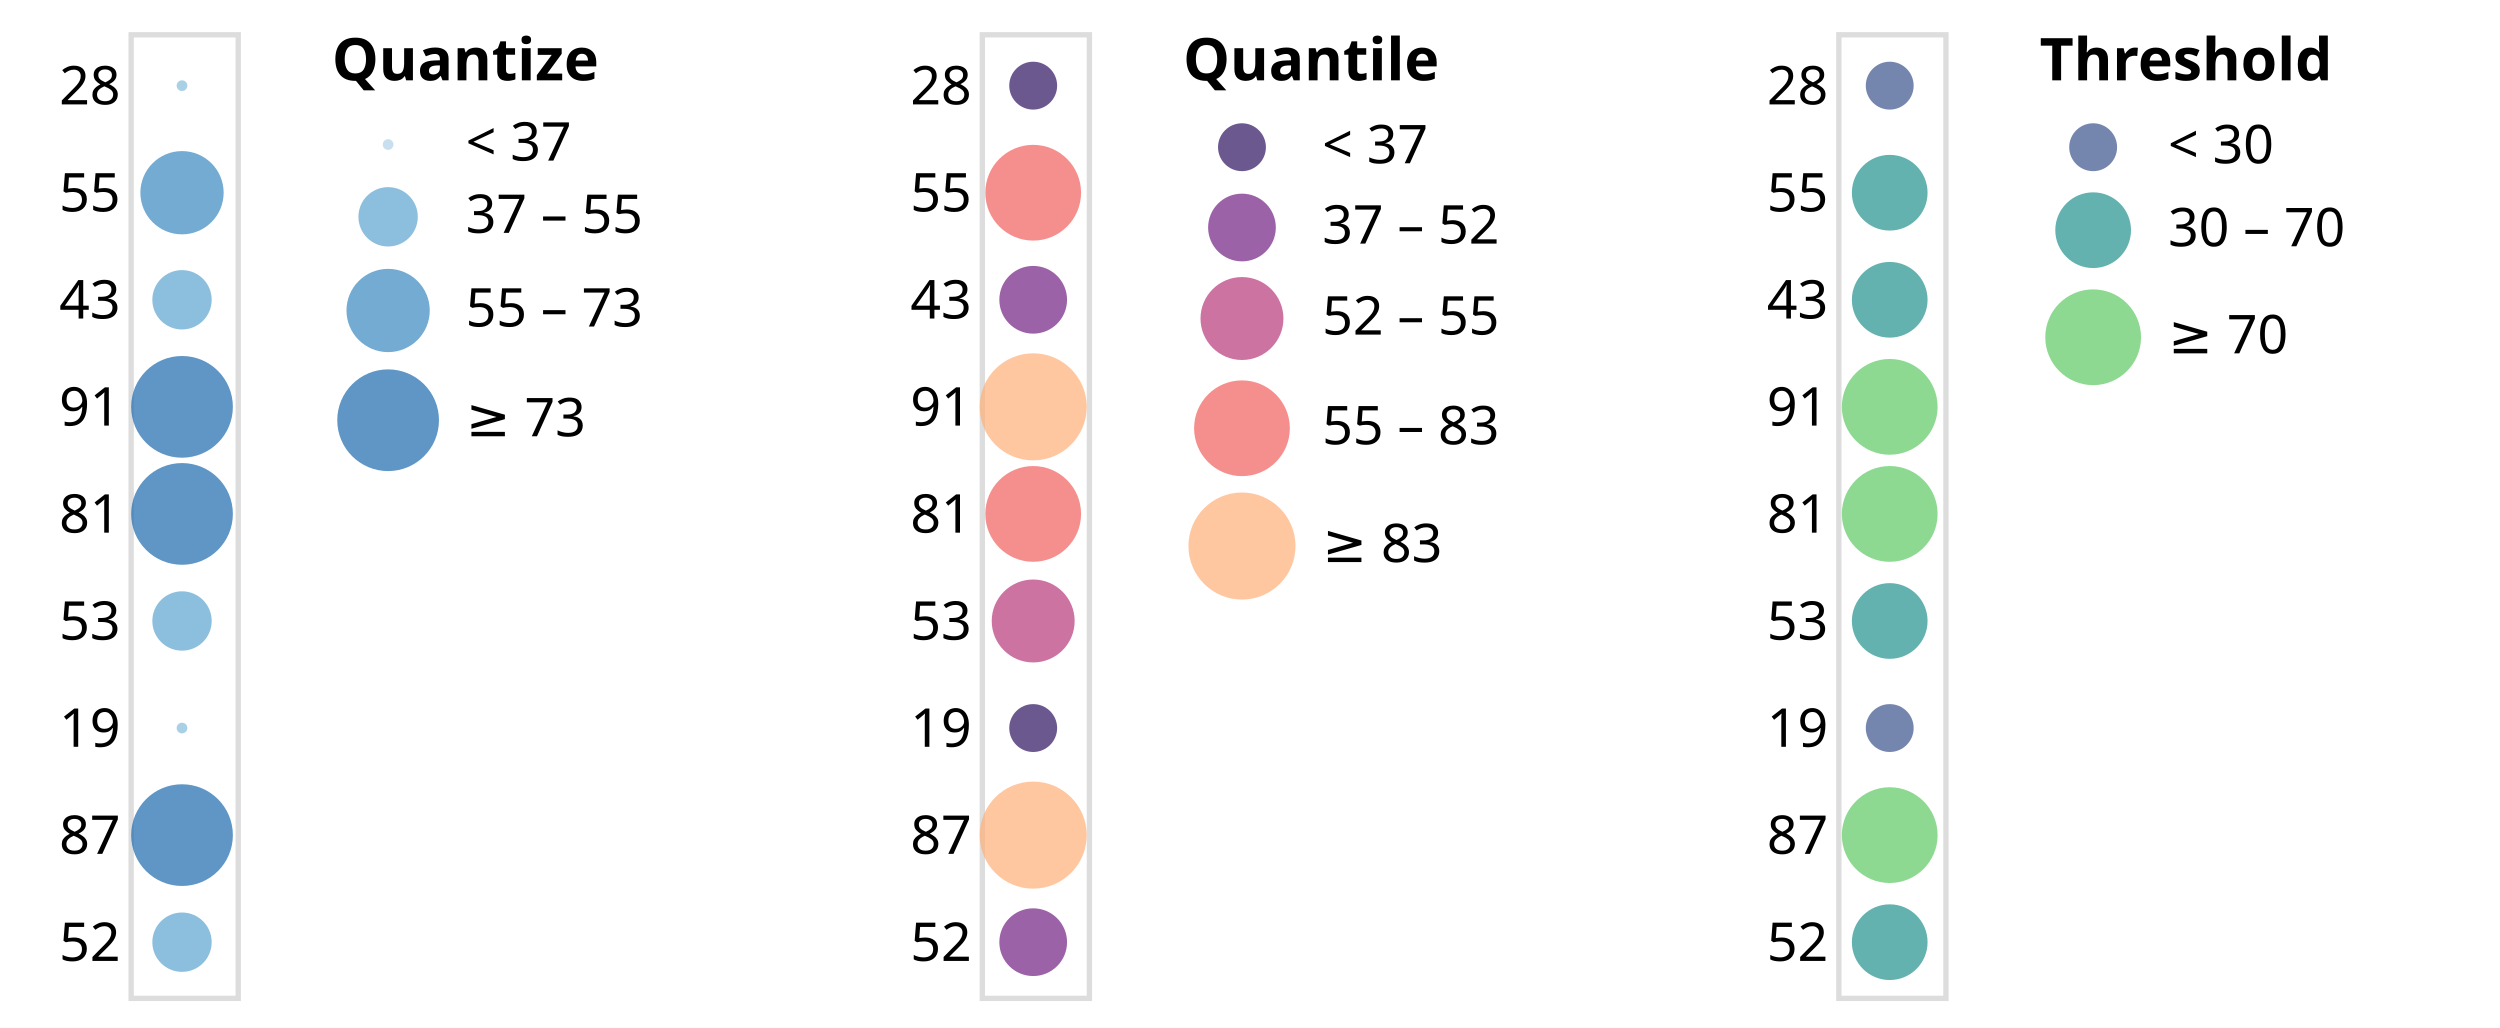
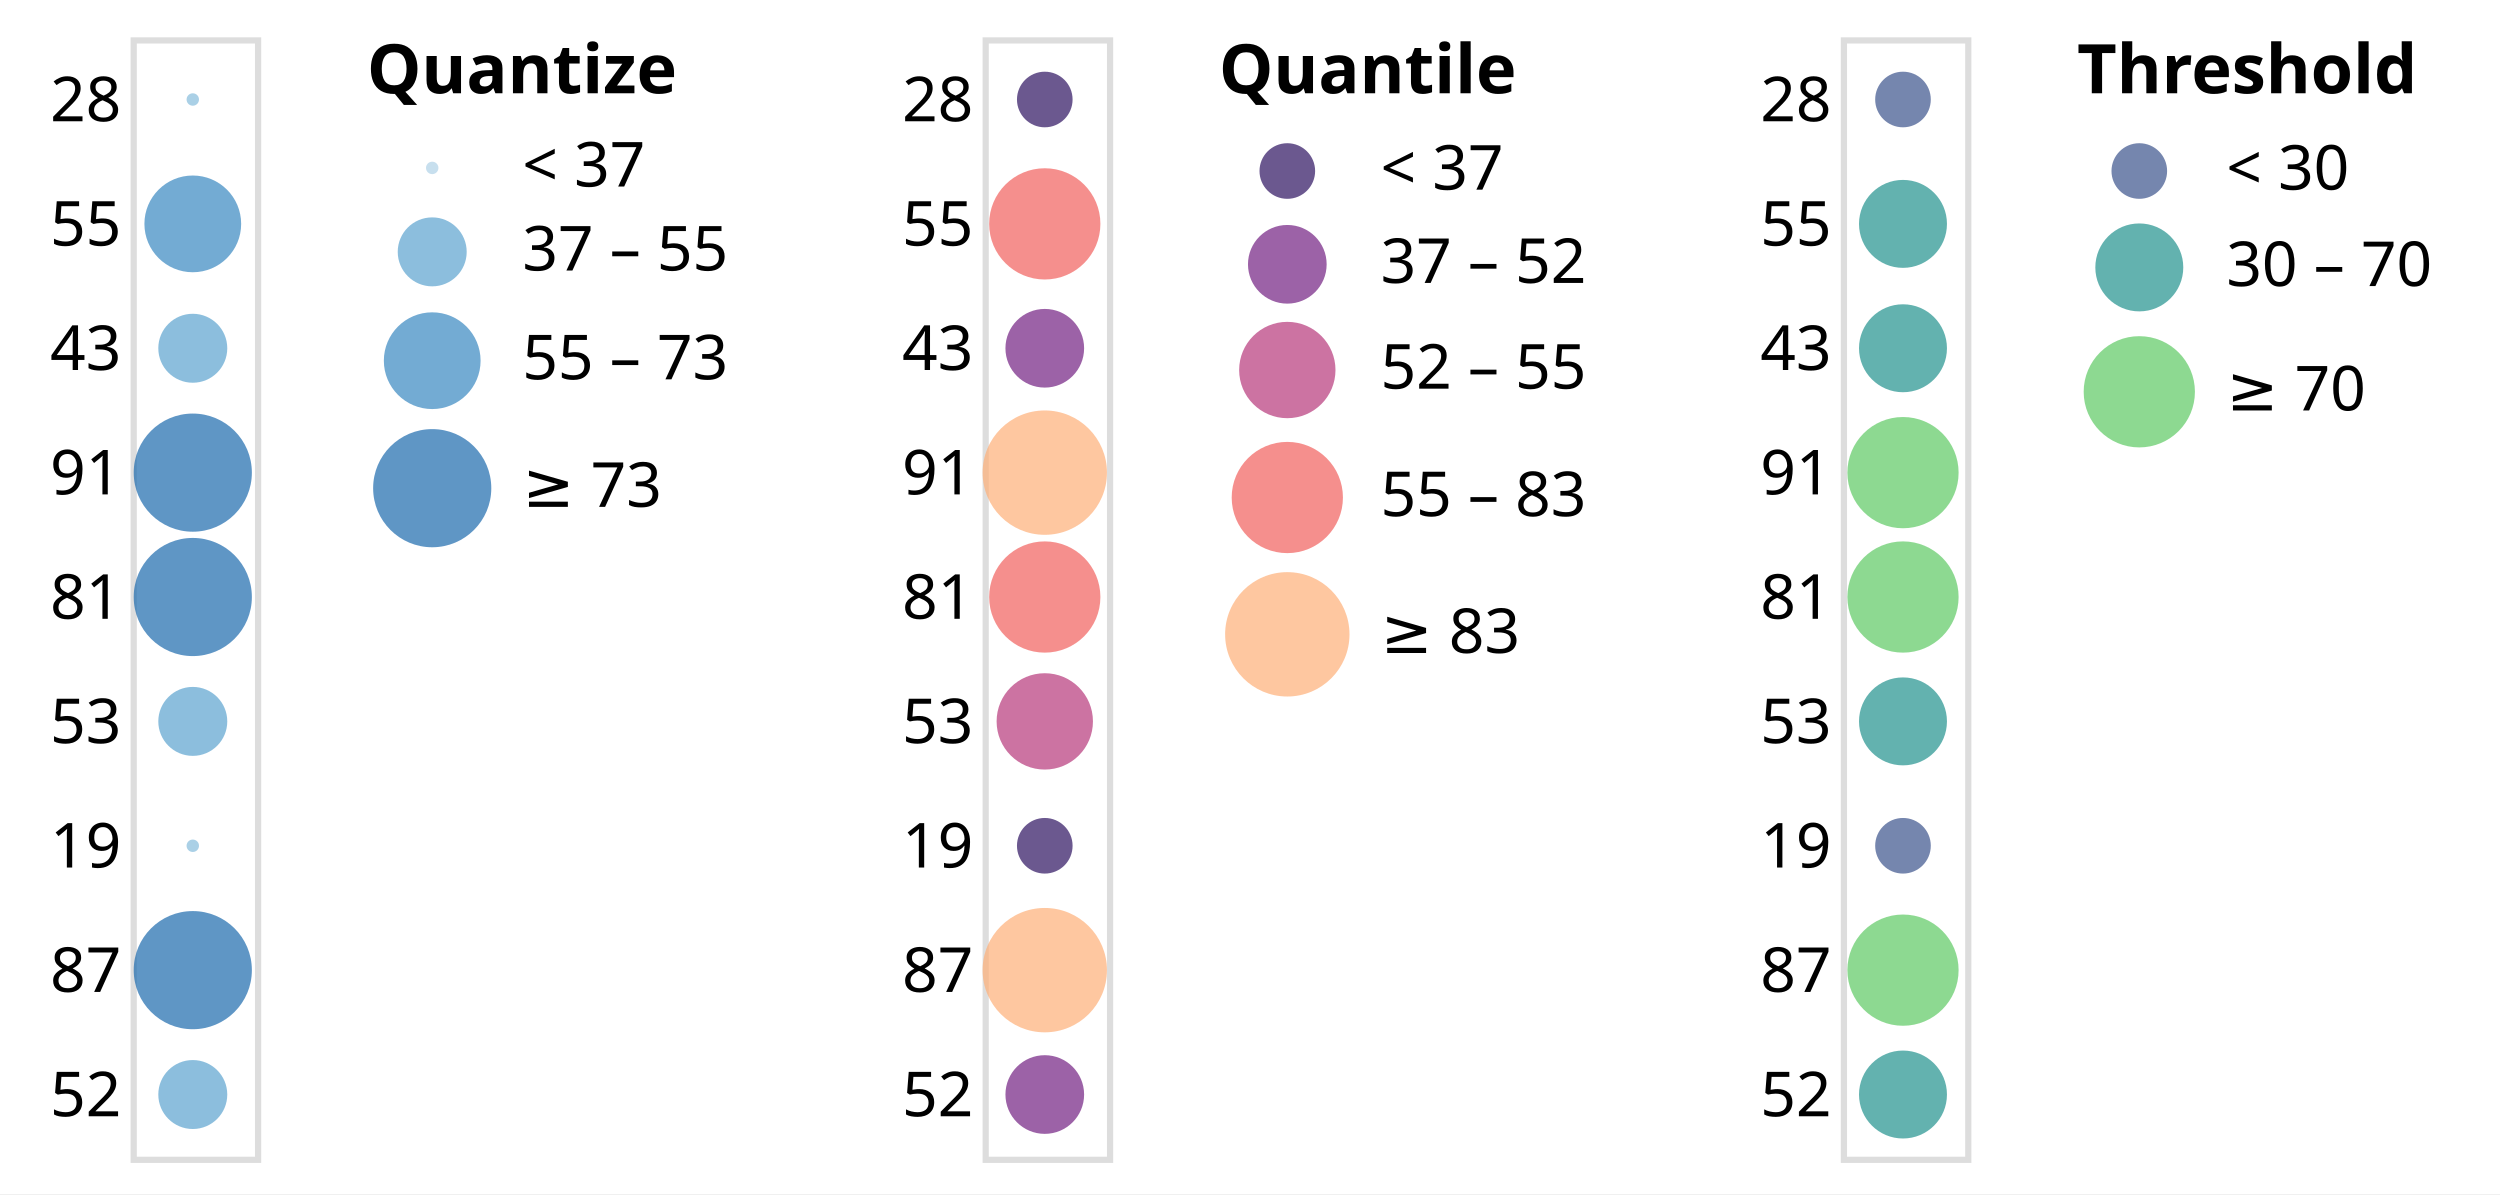
- <svg xmlns="http://www.w3.org/2000/svg" version="1.1" class="marks" width="467" height="192" viewBox="0 0 467 192">
-   <rect width="467" height="192" fill="white" />
-   <g fill="none" stroke-miterlimit="10" transform="translate(24,6)">
+ <svg xmlns="http://www.w3.org/2000/svg" version="1.1" class="marks" width="402" height="192" viewBox="0 0 402 192">
+   <rect width="402" height="192" fill="white" />
+   <g fill="none" stroke-miterlimit="10" transform="translate(21,6)">
    <g class="mark-group role-frame root" role="graphics-object" aria-roledescription="group mark container">
      <g transform="translate(0,0)">
        <path class="background" aria-hidden="true" d="M0,0h0v0h0Z" />
        <g>
          <g class="mark-group role-scope concat_0_group" role="graphics-object" aria-roledescription="group mark container">
            <g transform="translate(0,0)">
              <path class="background" aria-hidden="true" d="M0.5,0.5h20v180h-20Z" stroke="#ddd" />
              <g>
                <g class="mark-group role-axis" role="graphics-symbol" aria-roledescription="axis" aria-label="Y-axis for a discrete scale with 9 values: 28, 55, 43, 91, 81, ending with 52">
                  <g transform="translate(0.5,0.5)">
                    <path class="background" aria-hidden="true" d="M0,0h0v0h0Z" pointer-events="none" />
                    <g>
                      <g class="mark-text role-axis-label" pointer-events="none">
                        <text text-anchor="end" transform="translate(-2,13)" font-family="sans-serif" font-size="10px" fill="#000" opacity="1">28</text>
                        <text text-anchor="end" transform="translate(-2,33)" font-family="sans-serif" font-size="10px" fill="#000" opacity="1">55</text>
                        <text text-anchor="end" transform="translate(-2,53)" font-family="sans-serif" font-size="10px" fill="#000" opacity="1">43</text>
                        <text text-anchor="end" transform="translate(-2,73)" font-family="sans-serif" font-size="10px" fill="#000" opacity="1">91</text>
                        <text text-anchor="end" transform="translate(-2,93)" font-family="sans-serif" font-size="10px" fill="#000" opacity="1">81</text>
                        <text text-anchor="end" transform="translate(-2,113)" font-family="sans-serif" font-size="10px" fill="#000" opacity="1">53</text>
                        <text text-anchor="end" transform="translate(-2,133)" font-family="sans-serif" font-size="10px" fill="#000" opacity="1">19</text>
                        <text text-anchor="end" transform="translate(-2,153)" font-family="sans-serif" font-size="10px" fill="#000" opacity="1">87</text>
                        <text text-anchor="end" transform="translate(-2,173)" font-family="sans-serif" font-size="10px" fill="#000" opacity="1">52</text>
                      </g>
                    </g>
                    <path class="foreground" aria-hidden="true" d="" pointer-events="none" display="none" />
                  </g>
                </g>
                <g class="mark-symbol role-mark concat_0_marks" role="graphics-object" aria-roledescription="symbol mark container">
                  <path aria-label="b: 28" role="graphics-symbol" aria-roledescription="circle" transform="translate(10,10)" d="M1,0A1,1,0,1,1,-1,0A1,1,0,1,1,1,0" fill="rgb(134, 188, 220)" stroke-width="2" opacity="0.7" />
                  <path aria-label="b: 55" role="graphics-symbol" aria-roledescription="circle" transform="translate(10,30)" d="M7.778,0A7.778,7.778,0,1,1,-7.778,0A7.778,7.778,0,1,1,7.778,0" fill="rgb(56, 135, 192)" stroke-width="2" opacity="0.7" />
                  <path aria-label="b: 43" role="graphics-symbol" aria-roledescription="circle" transform="translate(10,50)" d="M5.545,0A5.545,5.545,0,1,1,-5.545,0A5.545,5.545,0,1,1,5.545,0" fill="rgb(91, 163, 207)" stroke-width="2" opacity="0.7" />
                  <path aria-label="b: 91" role="graphics-symbol" aria-roledescription="circle" transform="translate(10,70)" d="M9.5,0A9.5,9.5,0,1,1,-9.5,0A9.5,9.5,0,1,1,9.5,0" fill="rgb(27, 105, 173)" stroke-width="2" opacity="0.7" />
                  <path aria-label="b: 81" role="graphics-symbol" aria-roledescription="circle" transform="translate(10,90)" d="M9.5,0A9.5,9.5,0,1,1,-9.5,0A9.5,9.5,0,1,1,9.5,0" fill="rgb(27, 105, 173)" stroke-width="2" opacity="0.7" />
                  <path aria-label="b: 53" role="graphics-symbol" aria-roledescription="circle" transform="translate(10,110)" d="M5.545,0A5.545,5.545,0,1,1,-5.545,0A5.545,5.545,0,1,1,5.545,0" fill="rgb(91, 163, 207)" stroke-width="2" opacity="0.7" />
                  <path aria-label="b: 19" role="graphics-symbol" aria-roledescription="circle" transform="translate(10,130)" d="M1,0A1,1,0,1,1,-1,0A1,1,0,1,1,1,0" fill="rgb(134, 188, 220)" stroke-width="2" opacity="0.7" />
                  <path aria-label="b: 87" role="graphics-symbol" aria-roledescription="circle" transform="translate(10,150)" d="M9.5,0A9.5,9.5,0,1,1,-9.5,0A9.5,9.5,0,1,1,9.5,0" fill="rgb(27, 105, 173)" stroke-width="2" opacity="0.7" />
                  <path aria-label="b: 52" role="graphics-symbol" aria-roledescription="circle" transform="translate(10,170)" d="M5.545,0A5.545,5.545,0,1,1,-5.545,0A5.545,5.545,0,1,1,5.545,0" fill="rgb(91, 163, 207)" stroke-width="2" opacity="0.7" />
                </g>
                <g class="mark-group role-legend" role="graphics-symbol" aria-roledescription="legend" aria-label="Symbol legend titled 'Quantize' for size and fill color with 3 boundaries: 37, 55, 73">
                  <g transform="translate(38,0)">
-                     <path class="background" aria-hidden="true" d="M0,0h81v82h-81Z" pointer-events="none" />
+                     <path class="background" aria-hidden="true" d="M0,0h62v82h-62Z" pointer-events="none" />
                    <g>
                      <g class="mark-group role-legend-entry">
                        <g transform="translate(0,16)">
                          <path class="background" aria-hidden="true" d="M0,0h0v0h0Z" pointer-events="none" />
                          <g>
                            <g class="mark-group role-scope" role="graphics-object" aria-roledescription="group mark container">
                              <g transform="translate(0,0)">
-                                 <path class="background" aria-hidden="true" d="M0,0h81v10h-81Z" pointer-events="none" opacity="1" />
+                                 <path class="background" aria-hidden="true" d="M0,0h61.807v10h-61.807Z" pointer-events="none" opacity="1" />
                                <g>
                                  <g class="mark-symbol role-legend-symbol" pointer-events="none">
                                    <path transform="translate(10.5,5)" d="M1,0A1,1,0,1,1,-1,0A1,1,0,1,1,1,0" fill="rgb(175, 209, 231)" stroke-width="1.5" opacity="0.7" />
                                  </g>
                                  <g class="mark-text role-legend-label" pointer-events="none">
                                    <text text-anchor="start" transform="translate(25,8)" font-family="sans-serif" font-size="10px" fill="#000" opacity="1">&lt; 37</text>
                                  </g>
                                </g>
                                <path class="foreground" aria-hidden="true" d="" pointer-events="none" display="none" />
                              </g>
                              <g transform="translate(0,12)">
-                                 <path class="background" aria-hidden="true" d="M0,0h81v12.045h-81Z" pointer-events="none" opacity="1" />
+                                 <path class="background" aria-hidden="true" d="M0,0h61.807v12.045h-61.807Z" pointer-events="none" opacity="1" />
                                <g>
                                  <g class="mark-symbol role-legend-symbol" pointer-events="none">
                                    <path transform="translate(10.5,6.5)" d="M5.545,0A5.545,5.545,0,1,1,-5.545,0A5.545,5.545,0,1,1,5.545,0" fill="rgb(91, 163, 207)" stroke-width="1.5" opacity="0.7" />
                                  </g>
                                  <g class="mark-text role-legend-label" pointer-events="none">
                                    <text text-anchor="start" transform="translate(25,9.5)" font-family="sans-serif" font-size="10px" fill="#000" opacity="1">37 – 55</text>
                                  </g>
                                </g>
                                <path class="foreground" aria-hidden="true" d="" pointer-events="none" display="none" />
                              </g>
                              <g transform="translate(0,27)">
-                                 <path class="background" aria-hidden="true" d="M0,0h81v16.778h-81Z" pointer-events="none" opacity="1" />
+                                 <path class="background" aria-hidden="true" d="M0,0h61.807v16.778h-61.807Z" pointer-events="none" opacity="1" />
                                <g>
                                  <g class="mark-symbol role-legend-symbol" pointer-events="none">
                                    <path transform="translate(10.5,9)" d="M7.778,0A7.778,7.778,0,1,1,-7.778,0A7.778,7.778,0,1,1,7.778,0" fill="rgb(56, 135, 192)" stroke-width="1.5" opacity="0.7" />
                                  </g>
                                  <g class="mark-text role-legend-label" pointer-events="none">
                                    <text text-anchor="start" transform="translate(25,12)" font-family="sans-serif" font-size="10px" fill="#000" opacity="1">55 – 73</text>
                                  </g>
                                </g>
                                <path class="foreground" aria-hidden="true" d="" pointer-events="none" display="none" />
                              </g>
                              <g transform="translate(0,46)">
-                                 <path class="background" aria-hidden="true" d="M0,0h81v20h-81Z" pointer-events="none" opacity="1" />
+                                 <path class="background" aria-hidden="true" d="M0,0h61.807v20h-61.807Z" pointer-events="none" opacity="1" />
                                <g>
                                  <g class="mark-symbol role-legend-symbol" pointer-events="none">
                                    <path transform="translate(10.5,10.5)" d="M9.5,0A9.5,9.5,0,1,1,-9.5,0A9.5,9.5,0,1,1,9.5,0" fill="rgb(27, 105, 173)" stroke-width="1.5" opacity="0.7" />
                                  </g>
                                  <g class="mark-text role-legend-label" pointer-events="none">
                                    <text text-anchor="start" transform="translate(25,13.5)" font-family="sans-serif" font-size="10px" fill="#000" opacity="1">≥ 73</text>
                                  </g>
                                </g>
                                <path class="foreground" aria-hidden="true" d="" pointer-events="none" display="none" />
                              </g>
                            </g>
                          </g>
                          <path class="foreground" aria-hidden="true" d="" pointer-events="none" display="none" />
                        </g>
                      </g>
                      <g class="mark-text role-legend-title" pointer-events="none">
                        <text text-anchor="start" transform="translate(0,9)" font-family="sans-serif" font-size="11px" font-weight="bold" fill="#000" opacity="1">Quantize</text>
                      </g>
                    </g>
                    <path class="foreground" aria-hidden="true" d="" pointer-events="none" display="none" />
                  </g>
                </g>
              </g>
              <path class="foreground" aria-hidden="true" d="" display="none" />
            </g>
          </g>
          <g class="mark-group role-scope concat_1_group" role="graphics-object" aria-roledescription="group mark container">
-             <g transform="translate(159,0)">
+             <g transform="translate(137,0)">
              <path class="background" aria-hidden="true" d="M0.5,0.5h20v180h-20Z" stroke="#ddd" />
              <g>
                <g class="mark-group role-axis" role="graphics-symbol" aria-roledescription="axis" aria-label="Y-axis for a discrete scale with 9 values: 28, 55, 43, 91, 81, ending with 52">
                  <g transform="translate(0.5,0.5)">
                    <path class="background" aria-hidden="true" d="M0,0h0v0h0Z" pointer-events="none" />
                    <g>
                      <g class="mark-text role-axis-label" pointer-events="none">
                        <text text-anchor="end" transform="translate(-2,13)" font-family="sans-serif" font-size="10px" fill="#000" opacity="1">28</text>
                        <text text-anchor="end" transform="translate(-2,33)" font-family="sans-serif" font-size="10px" fill="#000" opacity="1">55</text>
                        <text text-anchor="end" transform="translate(-2,53)" font-family="sans-serif" font-size="10px" fill="#000" opacity="1">43</text>
                        <text text-anchor="end" transform="translate(-2,73)" font-family="sans-serif" font-size="10px" fill="#000" opacity="1">91</text>
                        <text text-anchor="end" transform="translate(-2,93)" font-family="sans-serif" font-size="10px" fill="#000" opacity="1">81</text>
                        <text text-anchor="end" transform="translate(-2,113)" font-family="sans-serif" font-size="10px" fill="#000" opacity="1">53</text>
                        <text text-anchor="end" transform="translate(-2,133)" font-family="sans-serif" font-size="10px" fill="#000" opacity="1">19</text>
                        <text text-anchor="end" transform="translate(-2,153)" font-family="sans-serif" font-size="10px" fill="#000" opacity="1">87</text>
                        <text text-anchor="end" transform="translate(-2,173)" font-family="sans-serif" font-size="10px" fill="#000" opacity="1">52</text>
                      </g>
                    </g>
                    <path class="foreground" aria-hidden="true" d="" pointer-events="none" display="none" />
                  </g>
                </g>
                <g class="mark-symbol role-mark concat_1_marks" role="graphics-object" aria-roledescription="symbol mark container">
                  <path aria-label="b: 28" role="graphics-symbol" aria-roledescription="circle" transform="translate(10,10)" d="M4.472,0A4.472,4.472,0,1,1,-4.472,0A4.472,4.472,0,1,1,4.472,0" fill="rgb(44, 17, 96)" stroke-width="2" opacity="0.7" />
                  <path aria-label="b: 55" role="graphics-symbol" aria-roledescription="circle" transform="translate(10,30)" d="M8.944,0A8.944,8.944,0,1,1,-8.944,0A8.944,8.944,0,1,1,8.944,0" fill="rgb(241, 96, 93)" stroke-width="2" opacity="0.7" />
                  <path aria-label="b: 43" role="graphics-symbol" aria-roledescription="circle" transform="translate(10,50)" d="M6.325,0A6.325,6.325,0,1,1,-6.325,0A6.325,6.325,0,1,1,6.325,0" fill="rgb(114, 31, 129)" stroke-width="2" opacity="0.7" />
                  <path aria-label="b: 91" role="graphics-symbol" aria-roledescription="circle" transform="translate(10,70)" d="M10,0A10,10,0,1,1,-10,0A10,10,0,1,1,10,0" fill="rgb(254, 175, 120)" stroke-width="2" opacity="0.7" />
                  <path aria-label="b: 81" role="graphics-symbol" aria-roledescription="circle" transform="translate(10,90)" d="M8.944,0A8.944,8.944,0,1,1,-8.944,0A8.944,8.944,0,1,1,8.944,0" fill="rgb(241, 96, 93)" stroke-width="2" opacity="0.7" />
                  <path aria-label="b: 53" role="graphics-symbol" aria-roledescription="circle" transform="translate(10,110)" d="M7.746,0A7.746,7.746,0,1,1,-7.746,0A7.746,7.746,0,1,1,7.746,0" fill="rgb(182, 55, 122)" stroke-width="2" opacity="0.7" />
                  <path aria-label="b: 19" role="graphics-symbol" aria-roledescription="circle" transform="translate(10,130)" d="M4.472,0A4.472,4.472,0,1,1,-4.472,0A4.472,4.472,0,1,1,4.472,0" fill="rgb(44, 17, 96)" stroke-width="2" opacity="0.7" />
                  <path aria-label="b: 87" role="graphics-symbol" aria-roledescription="circle" transform="translate(10,150)" d="M10,0A10,10,0,1,1,-10,0A10,10,0,1,1,10,0" fill="rgb(254, 175, 120)" stroke-width="2" opacity="0.7" />
                  <path aria-label="b: 52" role="graphics-symbol" aria-roledescription="circle" transform="translate(10,170)" d="M6.325,0A6.325,6.325,0,1,1,-6.325,0A6.325,6.325,0,1,1,6.325,0" fill="rgb(114, 31, 129)" stroke-width="2" opacity="0.7" />
                </g>
                <g class="mark-group role-legend" role="graphics-symbol" aria-roledescription="legend" aria-label="Symbol legend titled 'Quantile' for size and fill color with 4 boundaries: 37, 52, 55, 83">
                  <g transform="translate(38,0)">
-                     <path class="background" aria-hidden="true" d="M0,0h82v106h-82Z" pointer-events="none" />
+                     <path class="background" aria-hidden="true" d="M0,0h63v106h-63Z" pointer-events="none" />
                    <g>
                      <g class="mark-group role-legend-entry">
                        <g transform="translate(0,16)">
                          <path class="background" aria-hidden="true" d="M0,0h0v0h0Z" pointer-events="none" />
                          <g>
                            <g class="mark-group role-scope" role="graphics-object" aria-roledescription="group mark container">
                              <g transform="translate(0,0)">
-                                 <path class="background" aria-hidden="true" d="M0,0h82v10.5h-82Z" pointer-events="none" opacity="1" />
+                                 <path class="background" aria-hidden="true" d="M0,0h62.807v10.5h-62.807Z" pointer-events="none" opacity="1" />
                                <g>
                                  <g class="mark-symbol role-legend-symbol" pointer-events="none">
                                    <path transform="translate(11,5.5)" d="M4.472,0A4.472,4.472,0,1,1,-4.472,0A4.472,4.472,0,1,1,4.472,0" fill="rgb(44, 17, 96)" stroke-width="1.5" opacity="0.7" />
                                  </g>
                                  <g class="mark-text role-legend-label" pointer-events="none">
                                    <text text-anchor="start" transform="translate(26,8.5)" font-family="sans-serif" font-size="10px" fill="#000" opacity="1">&lt; 37</text>
                                  </g>
                                </g>
                                <path class="foreground" aria-hidden="true" d="" pointer-events="none" display="none" />
                              </g>
                              <g transform="translate(0,13)">
-                                 <path class="background" aria-hidden="true" d="M0,0h82v13.825h-82Z" pointer-events="none" opacity="1" />
+                                 <path class="background" aria-hidden="true" d="M0,0h62.807v13.825h-62.807Z" pointer-events="none" opacity="1" />
                                <g>
                                  <g class="mark-symbol role-legend-symbol" pointer-events="none">
                                    <path transform="translate(11,7.5)" d="M6.325,0A6.325,6.325,0,1,1,-6.325,0A6.325,6.325,0,1,1,6.325,0" fill="rgb(114, 31, 129)" stroke-width="1.5" opacity="0.7" />
                                  </g>
                                  <g class="mark-text role-legend-label" pointer-events="none">
                                    <text text-anchor="start" transform="translate(26,10.5)" font-family="sans-serif" font-size="10px" fill="#000" opacity="1">37 – 52</text>
                                  </g>
                                </g>
                                <path class="foreground" aria-hidden="true" d="" pointer-events="none" display="none" />
                              </g>
                              <g transform="translate(0,29)">
-                                 <path class="background" aria-hidden="true" d="M0,0h82v16.246h-82Z" pointer-events="none" opacity="1" />
+                                 <path class="background" aria-hidden="true" d="M0,0h62.807v16.246h-62.807Z" pointer-events="none" opacity="1" />
                                <g>
                                  <g class="mark-symbol role-legend-symbol" pointer-events="none">
                                    <path transform="translate(11,8.5)" d="M7.746,0A7.746,7.746,0,1,1,-7.746,0A7.746,7.746,0,1,1,7.746,0" fill="rgb(182, 55, 122)" stroke-width="1.5" opacity="0.7" />
                                  </g>
                                  <g class="mark-text role-legend-label" pointer-events="none">
                                    <text text-anchor="start" transform="translate(26,11.5)" font-family="sans-serif" font-size="10px" fill="#000" opacity="1">52 – 55</text>
                                  </g>
                                </g>
                                <path class="foreground" aria-hidden="true" d="" pointer-events="none" display="none" />
                              </g>
                              <g transform="translate(0,48)">
-                                 <path class="background" aria-hidden="true" d="M0,0h82v18.944h-82Z" pointer-events="none" opacity="1" />
+                                 <path class="background" aria-hidden="true" d="M0,0h62.807v18.944h-62.807Z" pointer-events="none" opacity="1" />
                                <g>
                                  <g class="mark-symbol role-legend-symbol" pointer-events="none">
                                    <path transform="translate(11,10)" d="M8.944,0A8.944,8.944,0,1,1,-8.944,0A8.944,8.944,0,1,1,8.944,0" fill="rgb(241, 96, 93)" stroke-width="1.5" opacity="0.7" />
                                  </g>
                                  <g class="mark-text role-legend-label" pointer-events="none">
                                    <text text-anchor="start" transform="translate(26,13)" font-family="sans-serif" font-size="10px" fill="#000" opacity="1">55 – 83</text>
                                  </g>
                                </g>
                                <path class="foreground" aria-hidden="true" d="" pointer-events="none" display="none" />
                              </g>
                              <g transform="translate(0,69)">
-                                 <path class="background" aria-hidden="true" d="M0,0h82v21h-82Z" pointer-events="none" opacity="1" />
+                                 <path class="background" aria-hidden="true" d="M0,0h62.807v21h-62.807Z" pointer-events="none" opacity="1" />
                                <g>
                                  <g class="mark-symbol role-legend-symbol" pointer-events="none">
                                    <path transform="translate(11,11)" d="M10,0A10,10,0,1,1,-10,0A10,10,0,1,1,10,0" fill="rgb(254, 175, 120)" stroke-width="1.5" opacity="0.7" />
                                  </g>
                                  <g class="mark-text role-legend-label" pointer-events="none">
                                    <text text-anchor="start" transform="translate(26,14)" font-family="sans-serif" font-size="10px" fill="#000" opacity="1">≥ 83</text>
                                  </g>
                                </g>
                                <path class="foreground" aria-hidden="true" d="" pointer-events="none" display="none" />
                              </g>
                            </g>
                          </g>
                          <path class="foreground" aria-hidden="true" d="" pointer-events="none" display="none" />
                        </g>
                      </g>
                      <g class="mark-text role-legend-title" pointer-events="none">
                        <text text-anchor="start" transform="translate(0,9)" font-family="sans-serif" font-size="11px" font-weight="bold" fill="#000" opacity="1">Quantile</text>
                      </g>
                    </g>
                    <path class="foreground" aria-hidden="true" d="" pointer-events="none" display="none" />
                  </g>
                </g>
              </g>
              <path class="foreground" aria-hidden="true" d="" display="none" />
            </g>
          </g>
          <g class="mark-group role-scope concat_2_group" role="graphics-object" aria-roledescription="group mark container">
-             <g transform="translate(319,0)">
+             <g transform="translate(275,0)">
              <path class="background" aria-hidden="true" d="M0.5,0.5h20v180h-20Z" stroke="#ddd" />
              <g>
                <g class="mark-group role-axis" role="graphics-symbol" aria-roledescription="axis" aria-label="Y-axis for a discrete scale with 9 values: 28, 55, 43, 91, 81, ending with 52">
                  <g transform="translate(0.5,0.5)">
                    <path class="background" aria-hidden="true" d="M0,0h0v0h0Z" pointer-events="none" />
                    <g>
                      <g class="mark-text role-axis-label" pointer-events="none">
                        <text text-anchor="end" transform="translate(-2,13)" font-family="sans-serif" font-size="10px" fill="#000" opacity="1">28</text>
                        <text text-anchor="end" transform="translate(-2,33)" font-family="sans-serif" font-size="10px" fill="#000" opacity="1">55</text>
                        <text text-anchor="end" transform="translate(-2,53)" font-family="sans-serif" font-size="10px" fill="#000" opacity="1">43</text>
                        <text text-anchor="end" transform="translate(-2,73)" font-family="sans-serif" font-size="10px" fill="#000" opacity="1">91</text>
                        <text text-anchor="end" transform="translate(-2,93)" font-family="sans-serif" font-size="10px" fill="#000" opacity="1">81</text>
                        <text text-anchor="end" transform="translate(-2,113)" font-family="sans-serif" font-size="10px" fill="#000" opacity="1">53</text>
                        <text text-anchor="end" transform="translate(-2,133)" font-family="sans-serif" font-size="10px" fill="#000" opacity="1">19</text>
                        <text text-anchor="end" transform="translate(-2,153)" font-family="sans-serif" font-size="10px" fill="#000" opacity="1">87</text>
                        <text text-anchor="end" transform="translate(-2,173)" font-family="sans-serif" font-size="10px" fill="#000" opacity="1">52</text>
                      </g>
                    </g>
                    <path class="foreground" aria-hidden="true" d="" pointer-events="none" display="none" />
                  </g>
                </g>
                <g class="mark-symbol role-mark concat_2_marks" role="graphics-object" aria-roledescription="symbol mark container">
                  <path aria-label="b: 28" role="graphics-symbol" aria-roledescription="circle" transform="translate(10,10)" d="M4.472,0A4.472,4.472,0,1,1,-4.472,0A4.472,4.472,0,1,1,4.472,0" fill="rgb(59, 82, 139)" stroke-width="2" opacity="0.7" />
                  <path aria-label="b: 55" role="graphics-symbol" aria-roledescription="circle" transform="translate(10,30)" d="M7.071,0A7.071,7.071,0,1,1,-7.071,0A7.071,7.071,0,1,1,7.071,0" fill="rgb(33, 145, 141)" stroke-width="2" opacity="0.7" />
                  <path aria-label="b: 43" role="graphics-symbol" aria-roledescription="circle" transform="translate(10,50)" d="M7.071,0A7.071,7.071,0,1,1,-7.071,0A7.071,7.071,0,1,1,7.071,0" fill="rgb(33, 145, 141)" stroke-width="2" opacity="0.7" />
                  <path aria-label="b: 91" role="graphics-symbol" aria-roledescription="circle" transform="translate(10,70)" d="M8.944,0A8.944,8.944,0,1,1,-8.944,0A8.944,8.944,0,1,1,8.944,0" fill="rgb(93, 201, 99)" stroke-width="2" opacity="0.7" />
                  <path aria-label="b: 81" role="graphics-symbol" aria-roledescription="circle" transform="translate(10,90)" d="M8.944,0A8.944,8.944,0,1,1,-8.944,0A8.944,8.944,0,1,1,8.944,0" fill="rgb(93, 201, 99)" stroke-width="2" opacity="0.7" />
                  <path aria-label="b: 53" role="graphics-symbol" aria-roledescription="circle" transform="translate(10,110)" d="M7.071,0A7.071,7.071,0,1,1,-7.071,0A7.071,7.071,0,1,1,7.071,0" fill="rgb(33, 145, 141)" stroke-width="2" opacity="0.7" />
                  <path aria-label="b: 19" role="graphics-symbol" aria-roledescription="circle" transform="translate(10,130)" d="M4.472,0A4.472,4.472,0,1,1,-4.472,0A4.472,4.472,0,1,1,4.472,0" fill="rgb(59, 82, 139)" stroke-width="2" opacity="0.7" />
                  <path aria-label="b: 87" role="graphics-symbol" aria-roledescription="circle" transform="translate(10,150)" d="M8.944,0A8.944,8.944,0,1,1,-8.944,0A8.944,8.944,0,1,1,8.944,0" fill="rgb(93, 201, 99)" stroke-width="2" opacity="0.7" />
                  <path aria-label="b: 52" role="graphics-symbol" aria-roledescription="circle" transform="translate(10,170)" d="M7.071,0A7.071,7.071,0,1,1,-7.071,0A7.071,7.071,0,1,1,7.071,0" fill="rgb(33, 145, 141)" stroke-width="2" opacity="0.7" />
                </g>
                <g class="mark-group role-legend" role="graphics-symbol" aria-roledescription="legend" aria-label="Symbol legend titled 'Threshold' for size and fill color with 2 boundaries: 30, 70">
                  <g transform="translate(38,0)">
-                     <path class="background" aria-hidden="true" d="M0,0h80v66h-80Z" pointer-events="none" />
+                     <path class="background" aria-hidden="true" d="M0,0h62v66h-62Z" pointer-events="none" />
                    <g>
                      <g class="mark-group role-legend-entry">
                        <g transform="translate(0,16)">
                          <path class="background" aria-hidden="true" d="M0,0h0v0h0Z" pointer-events="none" />
                          <g>
                            <g class="mark-group role-scope" role="graphics-object" aria-roledescription="group mark container">
                              <g transform="translate(0,0)">
-                                 <path class="background" aria-hidden="true" d="M0,0h80v10.5h-80Z" pointer-events="none" opacity="1" />
+                                 <path class="background" aria-hidden="true" d="M0,0h60.807v10.5h-60.807Z" pointer-events="none" opacity="1" />
                                <g>
                                  <g class="mark-symbol role-legend-symbol" pointer-events="none">
                                    <path transform="translate(10,5.5)" d="M4.472,0A4.472,4.472,0,1,1,-4.472,0A4.472,4.472,0,1,1,4.472,0" fill="rgb(59, 82, 139)" stroke-width="1.5" opacity="0.7" />
                                  </g>
                                  <g class="mark-text role-legend-label" pointer-events="none">
                                    <text text-anchor="start" transform="translate(24,8.5)" font-family="sans-serif" font-size="10px" fill="#000" opacity="1">&lt; 30</text>
                                  </g>
                                </g>
                                <path class="foreground" aria-hidden="true" d="" pointer-events="none" display="none" />
                              </g>
                              <g transform="translate(0,13)">
-                                 <path class="background" aria-hidden="true" d="M0,0h80v15.071h-80Z" pointer-events="none" opacity="1" />
+                                 <path class="background" aria-hidden="true" d="M0,0h60.807v15.071h-60.807Z" pointer-events="none" opacity="1" />
                                <g>
                                  <g class="mark-symbol role-legend-symbol" pointer-events="none">
                                    <path transform="translate(10,8)" d="M7.071,0A7.071,7.071,0,1,1,-7.071,0A7.071,7.071,0,1,1,7.071,0" fill="rgb(33, 145, 141)" stroke-width="1.5" opacity="0.7" />
                                  </g>
                                  <g class="mark-text role-legend-label" pointer-events="none">
                                    <text text-anchor="start" transform="translate(24,11)" font-family="sans-serif" font-size="10px" fill="#000" opacity="1">30 – 70</text>
                                  </g>
                                </g>
                                <path class="foreground" aria-hidden="true" d="" pointer-events="none" display="none" />
                              </g>
                              <g transform="translate(0,31)">
-                                 <path class="background" aria-hidden="true" d="M0,0h80v18.944h-80Z" pointer-events="none" opacity="1" />
+                                 <path class="background" aria-hidden="true" d="M0,0h60.807v18.944h-60.807Z" pointer-events="none" opacity="1" />
                                <g>
                                  <g class="mark-symbol role-legend-symbol" pointer-events="none">
                                    <path transform="translate(10,10)" d="M8.944,0A8.944,8.944,0,1,1,-8.944,0A8.944,8.944,0,1,1,8.944,0" fill="rgb(93, 201, 99)" stroke-width="1.5" opacity="0.7" />
                                  </g>
                                  <g class="mark-text role-legend-label" pointer-events="none">
                                    <text text-anchor="start" transform="translate(24,13)" font-family="sans-serif" font-size="10px" fill="#000" opacity="1">≥ 70</text>
                                  </g>
                                </g>
                                <path class="foreground" aria-hidden="true" d="" pointer-events="none" display="none" />
                              </g>
                            </g>
                          </g>
                          <path class="foreground" aria-hidden="true" d="" pointer-events="none" display="none" />
                        </g>
                      </g>
                      <g class="mark-text role-legend-title" pointer-events="none">
                        <text text-anchor="start" transform="translate(0,9)" font-family="sans-serif" font-size="11px" font-weight="bold" fill="#000" opacity="1">Threshold</text>
                      </g>
                    </g>
                    <path class="foreground" aria-hidden="true" d="" pointer-events="none" display="none" />
                  </g>
                </g>
              </g>
              <path class="foreground" aria-hidden="true" d="" display="none" />
            </g>
          </g>
        </g>
        <path class="foreground" aria-hidden="true" d="" display="none" />
      </g>
    </g>
  </g>
</svg>
